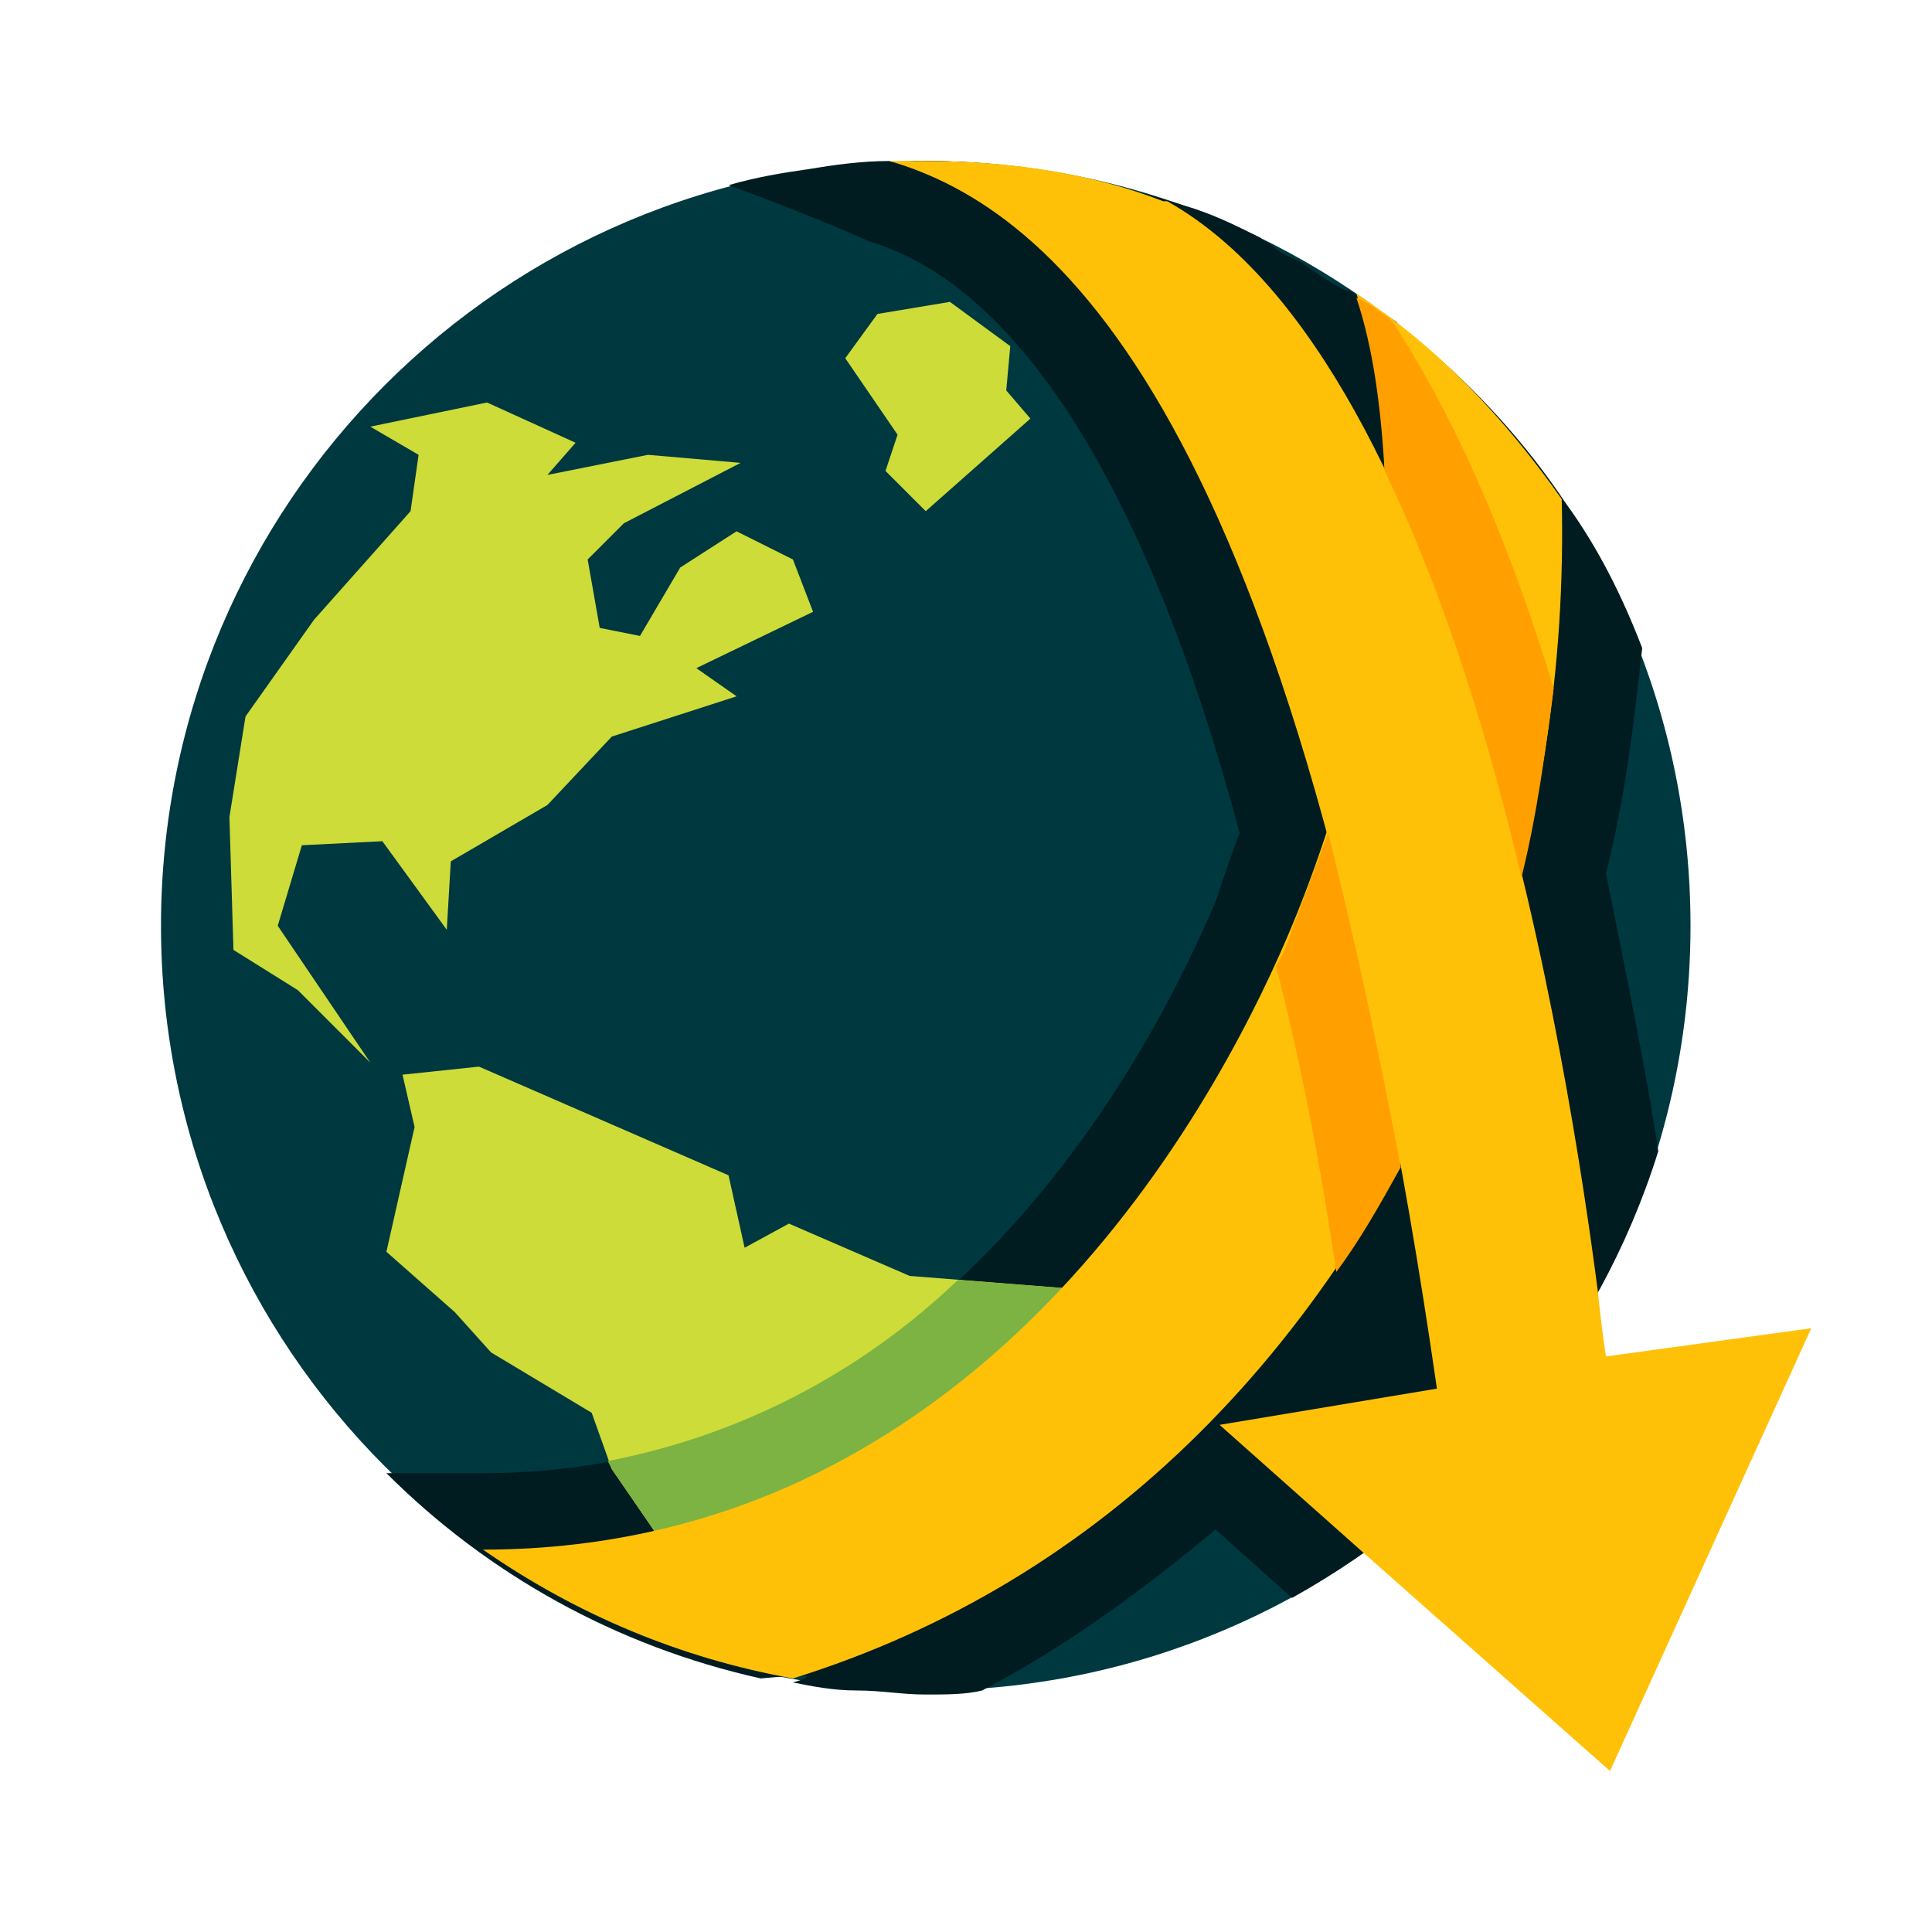
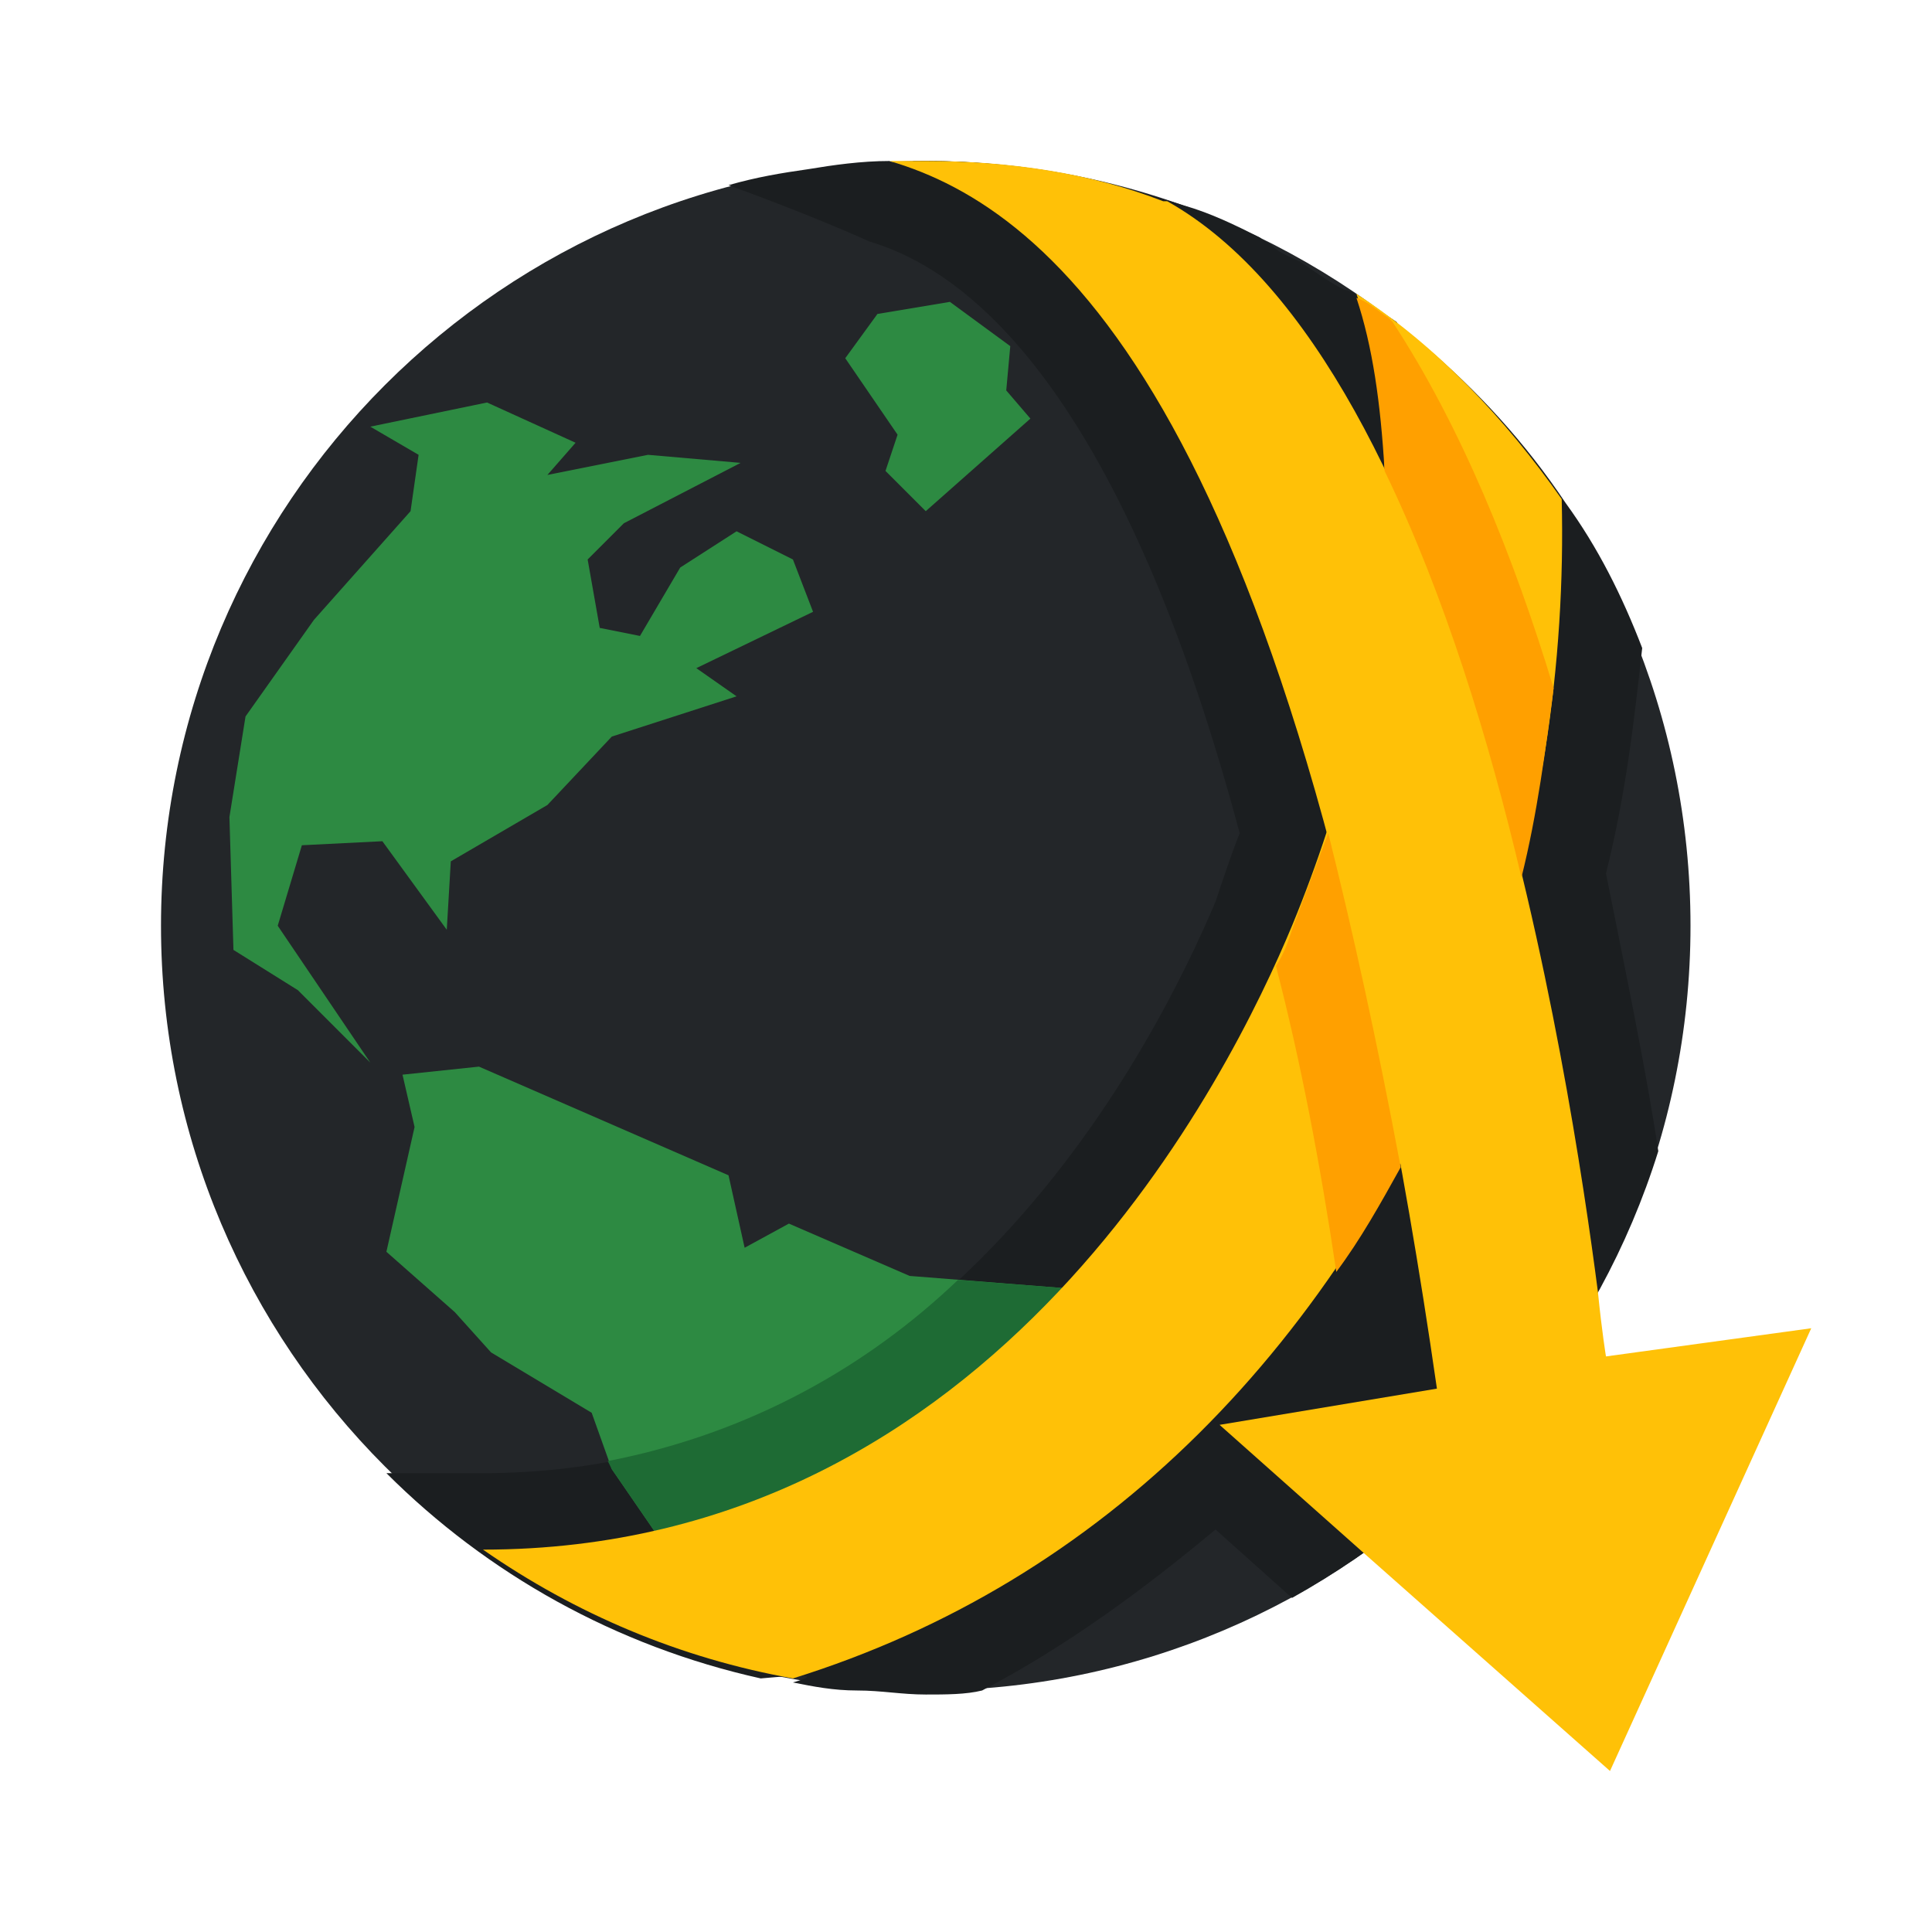
<svg xmlns="http://www.w3.org/2000/svg" viewBox="0 0 48 48" width="48px" height="48px">
-   <path fill="#003840" d="M23 4A19 19 0 1 0 23 42A19 19 0 1 0 23 4Z" />
-   <path fill="#001c20" d="M30.2,38l1.9,1.7c4.3-2.4,7.6-6.3,9.1-11.1c-0.3-2-0.8-4.4-1.3-6.9c0.5-2,0.7-3.8,0.9-5.6c-0.5-1.3-1.1-2.5-1.9-3.6c0,0,0,0,0,0c-1-1.5-2.2-2.8-3.5-3.9c-0.2,0-0.5-0.2-0.7-0.6c-0.3-0.2-0.6-0.4-0.9-0.6c0,0,0,0,0,0c0,0,0,0,0,0c-0.1-0.1-0.3-0.2-0.4-0.2c0,0,0,0,0,0c-0.4-0.2-0.8-0.5-1.1-0.7c-0.2-0.1-0.5-0.2-0.7-0.4c-0.1-0.1-0.2-0.1-0.3-0.2c0,0,0,0,0,0l0,0c-0.6-0.3-1.2-0.6-1.9-0.8c0,0,0,0,0,0C27.2,4.4,25.2,4,23,4c-0.1,0-0.2,0-0.3,0c-0.2,0.1-0.4,0.1-0.6,0c0,0,0,0,0,0c-0.7,0-1.4,0.1-2,0.2c0,0,0,0,0,0c-0.7,0.1-1.3,0.2-2,0.4C20.3,5.4,21.6,6,21.6,6c3.7,1.1,6.9,6.1,9.2,14.7c-0.2,0.5-0.4,1.1-0.6,1.7c-1.4,3.3-6.7,14.2-18.2,14.2l-2.4,0c0,0,0,0,0,0c2.5,2.5,5.7,4.3,9.3,5.1c1.1-0.1,1.5-0.1,0.8,0.1c0,0,0,0,0,0c0.5,0.1,1,0.2,1.6,0.2c0.6,0,1.1,0.1,1.7,0.1c0.5,0,1,0,1.4-0.1C26.5,40.9,28.4,39.5,30.2,38z" />
-   <path fill="#CDDC39" d="M9.2,26.4l-1.8-1.8l-1.6-1l-0.1-3.3l0.4-2.5l1.7-2.4l2.4-2.7l0.2-1.4l-1.2-0.7l2.9-0.6l2.2,1l-0.7,0.8l2.5-0.5l2.3,0.2L15.5,13l-0.9,0.9l0.3,1.7l1,0.2l1-1.7l1.4-0.9l1.4,0.7l0.5,1.3l-2.9,1.4l1,0.7l-3.1,1L13.6,20l-2.4,1.4l-0.1,1.7l-1.6-2.2l-2,0.1l-0.6,2L9.2,26.4z M21.8,7.8l-0.8,1.1l1.3,1.9l-0.3,0.9l1,1l2.6-2.3l-0.6-0.7l0.1-1.1l-1.5-1.1L21.8,7.8z M14.7,35.1l0.5,1.4l1.1,1.6c4.3-1,7.6-3.4,10.1-6.1l-3.8-0.3l-3-1.3L18.5,31l-0.4-1.8l-6.2-2.7L10,26.7l0.3,1.3l-0.7,3.1l1.7,1.5l0.9,1L14.7,35.1z" />
-   <path fill="#7CB342" d="M26.4,32l-2.6-0.2c-2.2,2.1-5.1,3.8-8.7,4.5l0.1,0.2l1.1,1.6C20.6,37,24,34.6,26.4,32z" />
+   <path fill="#232629" d="M23 4A19 19 0 1 0 23 42A19 19 0 1 0 23 4Z" />
+   <path fill="#1b1e20" d="M30.2,38l1.9,1.7c4.3-2.4,7.6-6.3,9.1-11.1c-0.3-2-0.8-4.4-1.3-6.9c0.5-2,0.7-3.8,0.9-5.6c-0.5-1.3-1.1-2.5-1.9-3.6c0,0,0,0,0,0c-1-1.5-2.2-2.8-3.5-3.9c-0.2,0-0.5-0.2-0.7-0.6c-0.3-0.2-0.6-0.4-0.9-0.6c0,0,0,0,0,0c0,0,0,0,0,0c-0.1-0.1-0.3-0.2-0.4-0.2c0,0,0,0,0,0c-0.4-0.2-0.8-0.5-1.1-0.7c-0.2-0.1-0.5-0.2-0.7-0.4c-0.1-0.1-0.2-0.1-0.3-0.2c0,0,0,0,0,0l0,0c-0.6-0.3-1.2-0.6-1.9-0.8c0,0,0,0,0,0C27.2,4.4,25.2,4,23,4c-0.1,0-0.2,0-0.3,0c-0.2,0.1-0.4,0.1-0.6,0c0,0,0,0,0,0c-0.7,0-1.4,0.1-2,0.2c0,0,0,0,0,0c-0.7,0.1-1.3,0.2-2,0.4C20.3,5.4,21.6,6,21.6,6c3.7,1.1,6.9,6.1,9.2,14.7c-0.2,0.5-0.4,1.1-0.6,1.7c-1.4,3.3-6.7,14.2-18.2,14.2l-2.4,0c0,0,0,0,0,0c2.5,2.5,5.7,4.3,9.3,5.1c1.1-0.1,1.5-0.1,0.8,0.1c0,0,0,0,0,0c0.5,0.1,1,0.2,1.6,0.2c0.6,0,1.1,0.1,1.7,0.1c0.5,0,1,0,1.4-0.1C26.5,40.9,28.4,39.5,30.2,38z" />
+   <path fill="#2d8a42" d="M9.2,26.4l-1.8-1.8l-1.6-1l-0.1-3.3l0.4-2.5l1.7-2.4l2.4-2.7l0.2-1.4l-1.2-0.7l2.9-0.6l2.2,1l-0.7,0.8l2.5-0.5l2.3,0.2L15.5,13l-0.9,0.9l0.3,1.7l1,0.2l1-1.7l1.4-0.9l1.4,0.7l0.5,1.3l-2.9,1.4l1,0.7l-3.1,1L13.6,20l-2.4,1.4l-0.1,1.7l-1.6-2.2l-2,0.1l-0.6,2L9.2,26.4z M21.8,7.8l-0.8,1.1l1.3,1.9l-0.3,0.9l1,1l2.6-2.3l-0.6-0.7l0.1-1.1l-1.5-1.1L21.8,7.8z M14.7,35.1l0.5,1.4l1.1,1.6c4.3-1,7.6-3.4,10.1-6.1l-3.8-0.3l-3-1.3L18.5,31l-0.4-1.8l-6.2-2.7L10,26.7l0.3,1.3l-0.7,3.1l1.7,1.5l0.9,1L14.7,35.1z" />
+   <path fill="#1e6b34" d="M26.4,32l-2.6-0.2c-2.2,2.1-5.1,3.8-8.7,4.5l0.1,0.2l1.1,1.6C20.6,37,24,34.6,26.4,32z" />
  <path fill="#FFC107" d="M36.7,24.9c1.6-4,2.2-8.5,2.1-12.5c-1.4-2-3.1-3.8-5.1-5.1c1.2,3.5,1,9.4-1.6,15.7c-1.5,3.6-7.3,15.5-20.1,15.5c2.3,1.6,4.9,2.7,7.7,3.2C27.4,39.3,33.2,33.5,36.7,24.9z" />
  <path fill="#FFC107" d="M45,33l-5,11l-6.1-5.4l-3.6-3.2l5.4-0.9C32.2,10.2,26.2,5.2,22.1,4c0.3,0,0.6,0,0.9,0c2.1,0,4.1,0.3,5.9,1L29,5c7.3,4.1,10,21.7,10.7,27.1c0.1,1,0.2,1.6,0.2,1.6L45,33z" />
  <path fill="#FFA000" d="M34.8,29c-0.5,0.9-1,1.8-1.6,2.6c-0.4-2.7-0.9-5.3-1.5-7.6c0.2-0.3,0.3-0.6,0.4-0.9c0.3-0.8,0.6-1.6,0.9-2.4C33.6,23.1,34.2,25.8,34.8,29z M38.6,17.1c-1-3.3-2.3-6.5-4-9.1c0,0-0.1-0.1-0.1-0.1c-0.3-0.2-0.5-0.4-0.8-0.5c0.4,1.2,0.6,2.6,0.7,4.3c1.5,3.1,2.6,6.7,3.4,10.1C38.2,20.2,38.4,18.6,38.6,17.1z" />
</svg>
